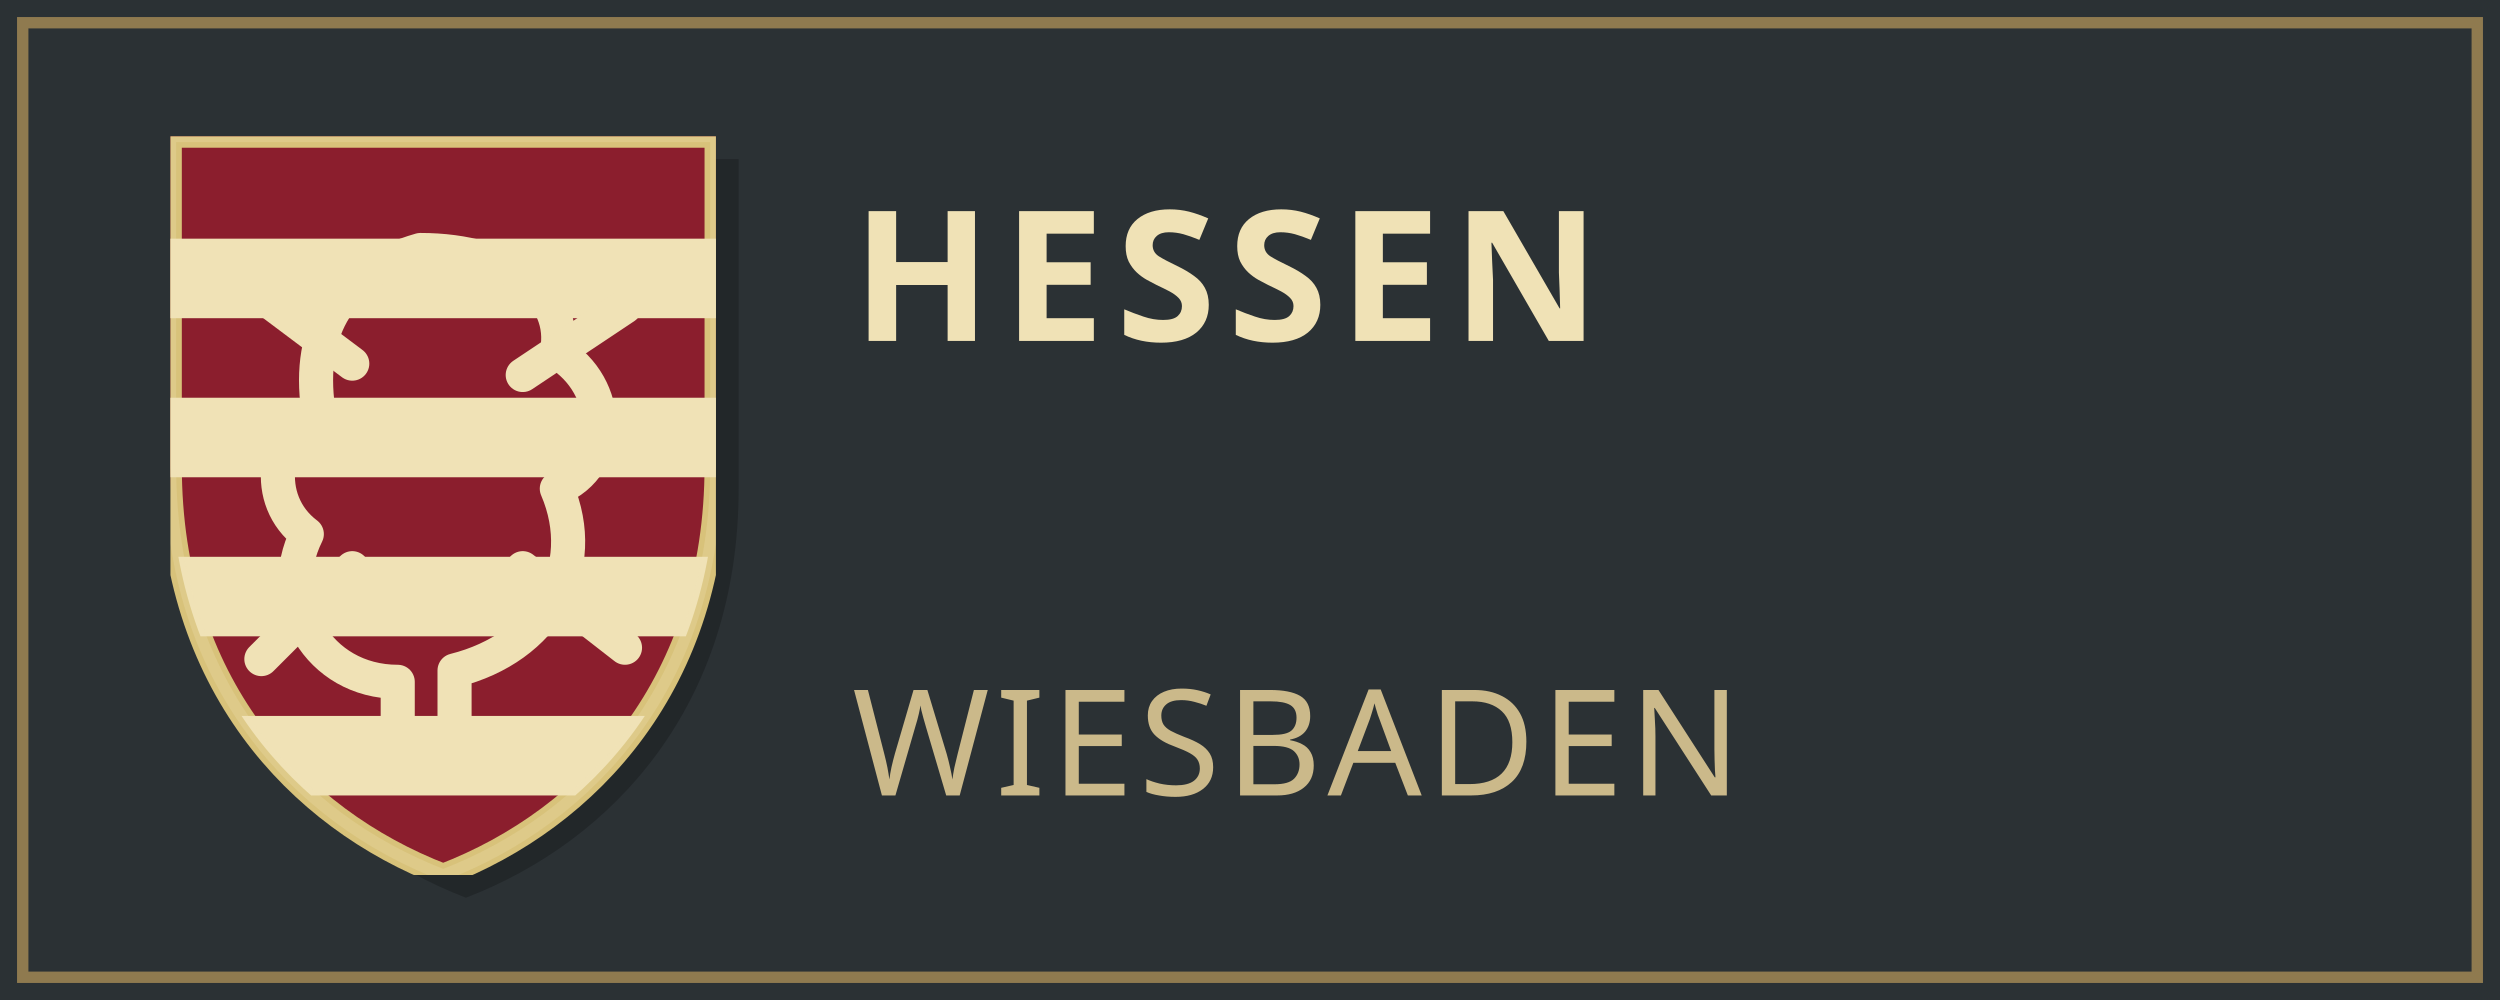
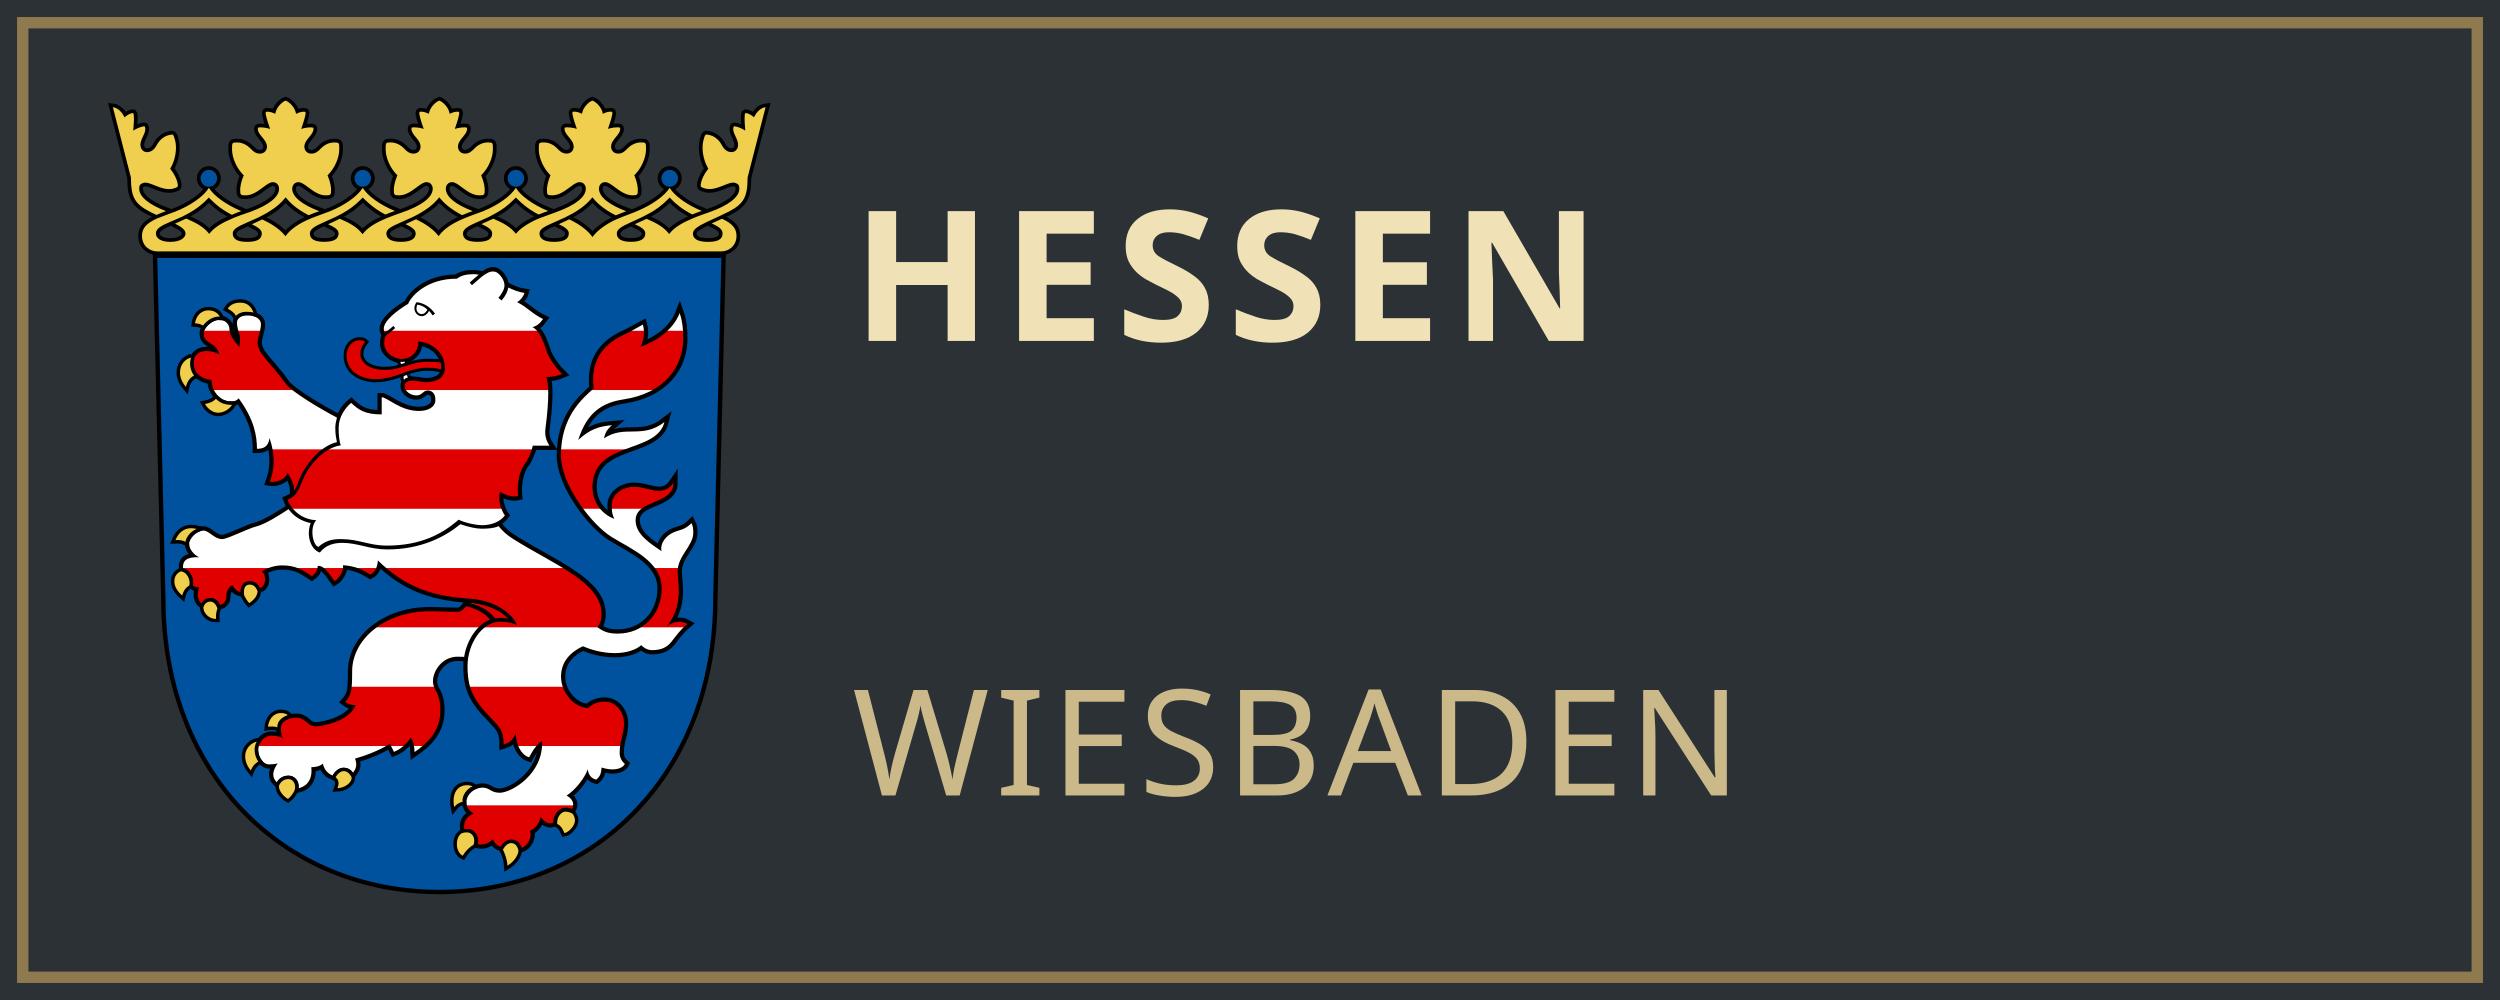
- <svg xmlns="http://www.w3.org/2000/svg" width="220" height="88" viewBox="0 0 220 88">
+ <svg xmlns="http://www.w3.org/2000/svg" xmlns:xlink="http://www.w3.org/1999/xlink" width="220" height="88" viewBox="0 0 220 88">
  <defs>
-     <symbol id="shield-base" viewBox="0 0 48 65">
-       <path d="M0 0 H48 V29                C48 48 37 60 24 65                C11 60 0 48 0 29 Z" />
+     <symbol id="shield-base" viewBox="0 0 60 550">
+       <pattern id="a" height="76.78" patternTransform="translate(10 151.5)" patternUnits="userSpaceOnUse" width="360">
+         <path d="m.01 0h359.99l-.01 38.39h-359.99z" fill="#e10000" />
+         <path d="m.01 38.39h359.99l-.01 38.39h-359.99z" fill="#fff" />
+       </pattern>
+       <use stroke="#000" stroke-width="4.8" xlink:href="#e" />
+       <g fill="#00529f">
+         <use stroke="#000" stroke-width="5.7" xlink:href="#b" />
+         <path id="b" d="m37.1 324.75c0 113.18 77.84 188.5 177.18 188.5 99.3 0 177.16-75.32 177.16-188.5l5.33-220.36h-365.01z" fill="#00529f" />
+         <path d="m331.05 290.79l-6.55-3.84c-13.73-8.45-34.11-35.34-34.11-55.12 0-1.19.05-2.37.11-3.51h-13.59c-.98 3.4-2.73 7.61-5.47 11.24-1.6 2.11-3.65 7.54-3.65 14.72 0 1.16.07 2.35.18 3.59l.22 2.39-2.31.52c-3.35.74-7.02 0-10.07-1.31.07 3.67 1.77 7.71 3.11 9.47l1.24 1.64-1.21 1.67c-1.04 1.44-2.39 2.71-3.94 3.77 2.88 3.17 5.68 5.68 8.22 7.38 6.48 4.27 13.4 8.23 20.1 12.03 19.88 11.3 38.67 22 38.67 39.01 0 3.01-.59 5.61-1.66 7.72 2.69 1.6 5.39 2.26 9.46 2.26 14.93 0 25.78-11.15 25.78-26.51 0-13.14-12.46-20.24-24.53-27.12" />
+         <path d="m214.03 169.64c-.6-1.32-1.84-3.04-2.96-4.09-2.49-2.35-5.57-3.61-7.8-4.11-.4 2.08-1.36 4.4-3.08 6.4-.84 1-1.48 2.06-2.16 2.56 2.66-.63 5.55-1.11 8.55-1.11 2.5 0 5.18.14 7.45.35" />
+         <path d="m196.56 181.5c4.36 0 6.06.69 9.46.69 2.33 0 7.2-.13 8.78-3.53-2.92-.6-6.12-.9-9.55-.9-4.3 0-7.56.95-10.52 1.91.21.83.78 1.43 1.23 1.84.21 0 .41-.01.6-.01" />
+       </g>
+       <use stroke="#000" stroke-width="5.5" xlink:href="#c" />
+       <use stroke="#000" stroke-width="4" xlink:href="#f" />
+       <path id="c" d="m199.47 137.12c0 1.75 1.24 3.63 3.48 3.63 1.73 0 3.21-1.91 3.57-2.91-1.23-1.34-3.85-2.94-6.39-3.19-.46.59-.66 1.66-.66 2.47zm83.44 77.94c2.66-20.49 2.07-29.99.56-33.51 3.9-.22 7.21-.76 10.23-2.08-3.36-3.27-8.75-10.06-10.47-16.02-1.42-4.91-4.69-12.71-8.72-14.22 2.67-.85 4.58-2.03 6.89-5.31-6.89-3.26-9.86-7.4-16.79-10.92 2.19-1.28 4.11-3.57 4.75-5.96-3.6-.48-7.04-1.85-10.45-3.52-.55 2.7-1.51 5.18-4.41 8.4l-1.99-1.69c1.81-2.09 3.92-5.37 3.92-8.01 0-3.66-2.96-7.26-4.99-8.44-2.21-1.27-4.19-1.07-8.82 2.08-1.55 1.11-5.16 4.41-7.23 6.19l-1.45-1.73c2.02-1.95 4.59-4.01 5.84-5.07-1.36-.27-2.45-.33-3.32-.33-3.9 0-7.71.52-10.76 2.89-19.47 0-29.5 11.07-31.61 16.31-7.48 4.4-15.75 11.12-15.75 15.95 0 1.27.18 2.08.46 2.64 2.01-1.03 3.96-2.74 5.71-4.3l1.19 1.33c-1.49 1.52-4.59 3.95-5.89 4.79-.97 1.28-1.21 3.39-1.21 5.21 0 5.38 5.58 10 11.37 10 8.25 0 11.17-7.64 10.69-11.16 4.48-.36 17.21 4.16 17.21 17.21 0 8.14-8.93 9-12.05 9-3.14 0-5.46-.97-8.91-.97-3.47 0-5.06 1.23-5.06 3.56 0 3.15 3.65 5.99 7.61 5.99 3.89 0 4.18-3.21 7.3-3.21 1.83 0 4.96.96 4.96 6.06 0 5.06-5.31 7.2-10.59 7.2-12.2 0-20.59-8.89-24.14-8.89v11.12c-11.3 0-15.06-3.15-19.75-7.46-3.87 3.15-8.12 9.21-8.12 16.08 0 4.76.4 8.68 1.36 11.4-9.66 1.37-19.61 10.79-24.35 21.81-3.03 7.02-3.85 10.75-10.06 13.4 3.48 8.59 11.21 12.95 18.53 13.23-4.61 5.24-1.92 16.73 1.49 17.23 4.47-4.1 9.23-5.02 14.38-5.02 11.87 0 18.28 4.22 29.79 4.22 21.91 0 35.88-7.45 46.47-16.76 4.82 2.31 11.87 3.56 15.16 3.56 6.46 0 11.99-2.45 14.8-6.34-2.22-2.94-4.95-10.16-3.02-15.43 2.67 2.17 7.66 3.77 11.51 2.93-.83-8.95 1.42-16.8 4.02-20.24 2.96-3.94 4.84-9 5.53-12.38h10.79c-1.57-2.4-3.24-6.04-2.61-10.82zm-72.97-73.38s-1.14-1.93-2.33-3.05c-.52 1.41-2.57 3.47-4.63 3.47-2.98 0-4.86-2.7-4.86-5.14 0-1.13.56-2.92 1.44-3.92 3.55.32 8.29 2.29 11.93 7.41-.01-.02-1.55 1.23-1.55 1.23zm151.54 201.07c11.1-13.7 6.99-28.64 6.99-35.51 0-10.05 10.12-16.61 10.12-24.9 0-2.29-.07-4.25-1.16-6.34-4.62 4.58-7.42 4.17-11.52 5.93-4.65 2-8.99 6.81-7.86 12.23-6.53-4.61-16.78-10.5-16.78-19.99 0-13.61 24.51-9.85 24.51-24.33-2.44 3.62-5.41 5.28-9.69 5.28-4.24 0-9.88-2.61-15.51-2.61-10.5 0-14.77 7.42-14.77 11.09 0 3.68.06 6.63 1.76 9.65-7.89-2.87-14.21-10.49-14.21-20.61 0-30.08 41.43-21.21 46.58-42.04-14.63 11.28-25.52 1.47-39.11 10.54.68-3.54 1.99-5.83 5.15-8.49-8.52.68-14.35 2.66-21.82 9.51 5.67-17.86 15.5-24.15 29.47-26.26 26.16-3.95 38.45-20.87 38.45-39.25 0-6.89-.59-11.58-2.3-16.55-4.19 10.87-15.25 18.4-25.37 21.76 1.83-3.5 3.15-8.47 1.57-14.37-2.1 1.06-7.1 4.16-10 5.5-6.13 2.87-25.11 10.48-21.82 35.86-7.86 6.89-21.21 18.67-21.21 43.32 0 18.88 19.78 44.74 32.81 52.78 13.05 8.05 32.38 15.83 32.38 33.29 0 16.97-12.14 29.24-28.45 29.24-5.47 0-9.08-1.01-13.14-4.21 1.76-1.88 2.67-4.87 2.67-8.48 0-20.71-31.05-31.97-57.56-48.79-3.51-2.22-6.11-4.52-9.1-8.08-2.45 1.39-7.15 1.69-10.94 1.69-3.3 0-8.47-1.07-13.73-2.92-9.98 8.18-25.44 16.33-47.33 16.33-11.53 0-18.92-4.26-29.14-4.26-5.14 0-10.77 1.35-14.45 6.27-5.92-1.87-9.02-11.23-5.92-19.04-5.42-1.2-10.35-3.64-14.36-9.02-5.94 3.87-14.83 9.61-20.66 11.11-5.82 1.47-18.84 8.24-22.24 8.24-5.25 0-8.42-5.5-12.15-5.5-4.44 0-9.22 5.3-9.22 8.5 0 3.81 3.24 7.3 6.42 8.74-8.14-.27-10.76 2.19-10.42 7.18 4.59.74 7.48 6.93 6.35 10.71.35.96 2.13 1.93 4.02 1.38-.59 2.47-1.99 7.7 1.75 10.76 1.45-2.74 3.37-3.67 6.14-3.67 2.75 0 5.13 2.63 5.79 4.52 1.81-.41 3.84-2.16 3.84-4.58 0-4.82 2.42-8.04 4.47-8.16.66 2.95 3.21 3.91 5.31 4.58-.34-5.25 3.17-6.92 5.47-6.92 3.64 0 5.21 1.58 6.59 4.25 2.12-.8 3.44-3.13 3.34-5.76-.09-2.63-.51-3.72-1.93-4.98 1.11-1.26 6.73-4.03 12.94-4.03 9.22 0 13.4 3.13 19.34 6.97 1.83-1.26 3.55-3.39 3.77-6.61 4.04-.45 7.05 4.54 10.88 9.79 2.36-1.32 6.05-6.06 5.47-10.28 8.18.62 12.53 2.87 17.7 6.07 3.42-1.67 4.64-5.64 4.83-9.17 18.58 18.18 36.64 23.29 60.1 24.85 17.89 1.19 28.29 11.72 29.83 16.99-2.79-1.45-6.29-2.2-10.76-2.2-11.72 0-21.15 14.35-21.15 28.77 0 10.2 1.63 18.96 11.61 29.74 9.31 9.97 11.76 11.2 11.76 20.97 5.11-1.48 6.49-4 7.87-7.35.07 7.54 3.49 14.05 8.61 15.67 2.77-5.28 5.12-8.48 8.41-10.58.94 21.45-19.94 33.49-27.37 33.49-5.97 0-6.39-3.33-11.22-3.33-4.76 0-10.35 3.96-10.35 9.51 0 3.46 2.18 5.85 4.53 7.23-5.7 3.01-6.39 6.06-5.97 10.27 7.12-1.44 10.04 5.24 8.73 9.59 4.4.94 7.61-1.12 9.88-3.16.7 2.16 2.72 4.22 5.14 4.87 1.52-2.64 3.89-4.56 6.8-4.56 2.93 0 5.36 1.13 6.59 5.2 3.3-.72 7.23-6.82 5.3-11.03 3.36-.91 6.71-5.7 6.87-9.01 2.24 2.93 5.19 5.2 8.35 3.76-.32-5.63 4.42-9.7 7.58-9.7 1.84 0 3.35.26 4.53.87.41-.74.74-1.78.74-2.91 0-2.67-2.25-4.68-4.26-5.77 6.08-3.9 11.9-11.83 13.63-16.97.48 3.33 2.19 5.94 5.54 6.64 2.3-1.94 3.12-3.54 3.47-7.82 6.31 2.05 12.79 1.64 15.04-2.29-1.68-1.43-3.37-3.88-3.37-7.1 0-8.32 2.8-11.62 2.8-19.19 0-7.75-5.49-14.07-12.45-14.07-4.59 0-8.55 1.81-10.57 4.11-8.73 0-17.72-9.63-17.72-20.2 0-10.07 6.41-16.07 14.11-19.74 4.74 2.07 12.44 4.44 20.54 4.44 8.08 0 14.31-2.37 17.24-5.15 1.12 1.16 3.58 3.23 6.97 3.23 5.87 0 9.61-1.71 12.55-5.37 2.9-3.66 5.22-7.28 10.36-11.61-4.04-2.3-9.1-1.62-13.28 1.55m-129.74-13c-1.72 1.97-3.64 3.64-5.41 3.64-7.13 0-11.82-.37-18.37-.37-28.85 0-50.12 18.11-50.12 38.84 0 12.67-.54 15.46-4.48 19.79 1.73 1.36 4.4 2.23 6.67 2.14-3.83 10.35-21.39 13.71-25.64 13.71-5.96 0-6.12-5.59-12.85-5.59-4.37 0-9.88 2.01-9.88 7.04 0 2.29.54 4.8 1.41 6.22-2.44-1.35-5.18-1.67-7.47-1.67-4.04 0-8.54 3.75-8.54 8.9 0 4.79 3.12 9.7 6.9 9.7 2.2 0 3.93-.17 5.74-.65-3.39 4.64-4.12 8.88-.53 12.33.69-1.69 3.06-4.37 7.69-4.37 3.45 0 7.17 3.27 6.31 8.15 3.8-.92 9.27-4.04 8.24-13.62 2.98 0 6.14-.87 7.45-2.35.7 3.14 2.59 6.25 6.35 7.7 1.02-1.92 3.74-4.97 6.95-4.97 3.53 0 5.19 1.58 6.21 3.23 1.84-2.53 2.92-4.67 1.37-9.22 5.19-1.33 16.46-5.45 22.5-9.62l2.66 5.29c4.32-1.68 8.46-5.44 10.82-9.13 2.12 2.88 2.29 5.68 2.5 9.27 8.41-5.84 16.71-13.43 16.71-27 0-12.38-4.8-12.26-4.8-18.96 0-6.66 6.07-15.76 15.86-15.76 2.19 0 3.18.03 4.34.11 1.63-10.96 8.72-21.19 16.78-24.13-3.25-4.03-8.73-6.97-15.37-8.65m-106.77-84.92c4.76-9.36 13.34-18.95 23.02-21.25-.52-2.71-1.05-4.66-1.05-9.41 0-1.84.55-4.79 1.06-6.48-11.4-5.93-29.74-17.02-33.2-21.95-9.87-14.01-18.25-19.24-18.14-26.87.04-3.16 2.15-7.64 2.15-11.62s-4.88-5.76-7.97-5.76c-3.58 0-7.33 1.11-7.51 4.42-.16 3.32 1.16 6.27 1.63 7.98.61 2.29.32 5.53-.07 8.07-3.26-3.55-6.43-7.67-6.43-11.3 0-3.72-3.23-6.43-6.96-6.26-3.74.18-9.69 4.67-9.69 9.02 0 3.8 2.83 5.28 5.43 6.95 1.69 1.12 3.55 2.46 4.63 6.44-2.84-1.61-5.01-2.16-8.43-2.16s-8.13 1.62-8.13 7.58c0 7.48 5.5 10.36 11.67 11.19-.47 5.48 4.34 13.94 12.86 13.94 1.86 0 3.72-.93 4.55-2.16 10.26 13.96 11.81 24.49 11.86 32.7 3.89 0 7.38-1.02 8.14-6.96 3.8 11.08 3.25 19.86.23 28.23 4.08.67 10-1.28 11.48-5.76 3.79 6.35 4.1 8.4 4.21 11.54 2.47-3.38 2.21-5.31 4.66-10.12m133.86 93.14c-5.54-6.51-17.07-10.08-25.36-10.38-.03 0 .03-.06-.08.06 9.92 2.43 14.07 6.21 16.83 9.96 3.95-.61 7.31-.23 8.61.36" fill="url(#a)" />
+       <use fill="#efcf4d" stroke="#000" stroke-width="4.5" xlink:href="#d" />
+       <path id="d" d="m85.5 133.34c-4.31 0-6.77 1.71-8.13 3.88 2.76 1.54 4.21 2.76 5.34 4.62 1.82-1.86 4.28-2.59 6.5-2.59 1.93 0 3.41.08 4.81.5-1.51-4.01-4.09-6.41-8.53-6.41zm-20.81 5c-4.94 0-8.01 4.24-8.5 8.35 2.3.11 3.72.59 5.16 1.47 1.87-2.53 5.99-6.11 10.91-5.82-1.73-2.85-4.27-4-7.56-4zm-11.09 30.57c-3.77.76-7.13 4.55-7.13 9.65 0 4.1 2.2 7.32 3.81 9.25.92-3.91 3.2-6.32 5.28-7.28-2-2.71-3.39-6.84-1.97-11.62zm16.09 26.71c-1.76 1.5-2.71 2.43-7.06 3.32.94 1.72 4.16 5.62 8.41 5.62 3.24 0 6.9-1.71 9.13-5.09-5.66.06-8.35-1.95-10.47-3.85zm-16 83.66c-5.26 0-8.43 3.6-10.16 7.66 2.87-.14 4.92.29 6.5 1.12.29-2.45 2.63-6.32 7.16-8.34-.77-.18-2-.44-3.5-.44zm-6.56 27.91c-2.91 1.06-4.31 3.7-4.31 6.4 0 3.66 2.04 6.55 5.09 9.22.97-3.93 3.18-5.65 4.53-6.43.96-2.8-.81-8.51-5.31-9.19zm44.47 8.59c-4.15 0-3.82 4.22-3.69 6.66.51 1.52 1.99 3.77 3.34 5.31 4.23-2.99 4.87-4.75 5.47-7.37-.94-3.04-2.69-4.6-5.13-4.6zm-25.56 11c-3.02 0-4.01 2.57-4.38 3.44-.43 3.78 3.69 7.92 8.13 7.72-.22-2.37.22-4.97.91-6.75-.88-2.63-2.49-4.41-4.66-4.41zm45.75 72.1c-5.19 0-7.99 4.53-8.37 8.9 1.54-.27 4.41-.34 6 .34-.02-4.04 2.86-6.45 6.78-7.96-.74-.59-2.04-1.28-4.41-1.28zm-15.66 18.53c-2.87.5-7.47 3.79-7.47 9.37 0 4.11 1.85 7.12 3.63 9.28 1.36-3.43 3.19-4.66 4.81-5.84-2.66-3.75-3.13-9.47-.97-12.81zm56.32 19.03c-3.21 0-5.27 3.93-5.28 3.9 1.75 1.76 2.58 3.36 1.22 7.16 4.58-.13 9.56-3.58 9.09-7.16 0 0-1.79-3.9-5.03-3.9zm-35.97 5.18c-3.74 0-5.61 3.08-6 4.5-.07 3.4 3.27 6.91 5.87 8.32 1.97-1.42 3.59-4.1 4.25-5.53 1-2.58.09-7.29-4.12-7.29zm115.75 3.97c-6.87 0-9.88 6.07-8.34 14.1 1.74-2.15 3.53-2.92 5.4-3.38-.47-3.78 2.65-8.48 6.5-10-.69-.42-2.15-.72-3.56-.72zm63.44 17.07c-1.9 0-5.53 2.9-5.13 7.96 1.58.74 3 1.91 4.72 5.94 2.46-.41 6.78-4.48 6.78-8.28 0-.8-.33-2.72-1.47-4.16-1.26-.98-3.43-1.46-4.9-1.46zm-63.82 13.43c-.86 0-2.07.17-3.28.63-1.63 1.32-2.94 3.16-2.94 7.28 0 3.26 1.74 6.28 3.76 7.19 2.68-4.26 5.54-6.26 7-7.03 1.38-3.85-.28-8.07-4.54-8.07zm29 6.94c-2.21 0-3.89 1.55-5.43 4.19 1.66 3.55 2.81 7.08 2.97 10.4 3.98-2.48 6.38-5.82 7.09-9.24-.24-2.5-1.7-5.35-4.63-5.35z" fill="#efcf4d" />
+       <g id="e">
+         <path d="m418.47 12.28l-.6 1.12-.97-.78c-1.21-.95-2.63-1.63-3.22-1.77-.99-.26-1.29-.24-1.4-.15-.87.75-.36 7.16-.19 9.26l.15 2.04-1.75-1.01c-1.05-.62-2.8-1.25-3.95-1.55-1.25-.35-1.57-.23-1.67-.18-.04.03-.16.17-.32.77-.45 1.78.43 3.68 1.36 5.7 1.05 2.21 2.12 4.48 1.51 6.88-.54 2.07-2.49 3.94-5.57 3.13-2.77-.74-4-2.91-4.98-4.67l-.28-.49c-1.16-2.01-3.67-4.68-7-5.58-1.24-.33-2.49-.62-2.97-.34-.57.32-1.03 1.98-1.49 3.78-1.31 5.16-.13 12.38 2.83 17.57l.38.65-.46.58c-2.29 2.94-3.69 6.24-4.07 7.75-.87 3.35-.67 3.65 2.53 4.51 4.11 1.1 8.6-.71 12.16-2.14 2.87-1.16 5.13-2.06 6.95-1.58 2.72.72 2.94 2.1 2.94 3.83 0 5.39-6.87 10.75-19.34 15.18-.32.14-5.45 1.76-10.5 3.87-6.97 2.89-11.9 5.89-14.74 9.29l-.81.98-.83-.98c-2.67-3.24-6.94-6.01-13.75-8.86-1.88.89-4.02 1.86-7.63 3.48 4.24 1.96 6.76 3.56 6.76 5.98 0 3.6-3.11 5.41-9.24 5.41s-9.21-1.81-9.21-5.41c0-2.82 3.55-4.66 8.58-6.98 0 0 6.16-2.75 8.08-3.74 1.91-.99 5.35-2.82 5.35-2.82 3.08-1.78 6.87-4.23 11.46-8.93l.77-.79.74.8c4.31 4.51 8.21 7.03 11.49 8.91l2.4 1.26c2.64-1.12 4.59-1.76 6.1-2.26-9.61-3.98-17.68-9.79-20.77-14.97-3.22 5.23-11.48 11.13-21.21 15.13-2.46 1.15-8.32 3.11-12.88 5.11-6.1 2.63-11.98 6.74-15.01 10.55l-.84 1.04-.82-1.06c-3.05-3.85-7.87-7.35-14.25-10.39-1.69.83-3.48 1.7-6.73 3.14 4 1.93 6.49 3.59 6.49 5.99 0 3.62-3.2 5.45-9.48 5.45-6.3 0-9.5-1.83-9.5-5.45 0-2.9 3.53-4.58 9.29-7.1 0 0 5.44-2.37 7.35-3.29 1.91-.93 5.38-2.85 5.38-2.85 3.07-1.78 7.61-4.66 11.41-9.17l.8-.96.81.96c3.79 4.51 8.36 7.4 11.43 9.17l2.92 1.53c2.97-1.28 5.12-2.03 6.79-2.63-11.44-4.31-17.7-9.45-17.7-14.6 0-2.12 1.38-4.25 4.03-4.25 1.88 0 3.84 1.46 6.33 3.32 3.13 2.32 7 5.21 11.24 5.21 3.34 0 3.57-.26 3.57-3.71 0-1.55-.54-5.11-2.03-8.56l-.3-.68.52-.52c4.17-4.27 7.1-10.94 7.1-16.26 0-4.49 0-4.49-3.48-4.49-3.42 0-6.52 1.93-8.14 3.59l-.4.39c-1.37 1.44-3.11 3.24-5.97 3.24-3.17 0-4.61-2.32-4.61-4.48 0-2.46 1.6-4.4 3.15-6.27 1.41-1.69 2.73-3.32 2.73-5.14 0-.95 0-1.1-1.77-1.1-1.21 0-3.05.17-4.22.48l-1.94.52.66-1.93c.7-1.98 2.78-8.05 2.09-9.01-.06-.1-.36-.21-1.37-.21-.6 0-2.15.27-3.54.89l-1.16.5-.29-1.23c-.65-2.61-3.42-6.16-6.45-7.33-3.03 1.17-5.77 4.72-6.42 7.33l-.3 1.23-1.15-.5c-1.41-.62-2.95-.89-3.55-.89-1 0-1.31.11-1.37.21-.67.97 1.4 7.04 2.08 9.01l.67 1.93-1.93-.52c-1.2-.32-3.03-.48-4.23-.48-1.79 0-1.79.15-1.79 1.1 0 1.82 1.34 3.45 2.76 5.14 1.54 1.88 3.13 3.81 3.13 6.27 0 2.16-1.44 4.48-4.6 4.48-2.87 0-4.6-1.8-5.98-3.24l-.39-.39c-1.6-1.66-4.71-3.59-8.14-3.59-3.46 0-3.46 0-3.46 4.49 0 5.32 2.9 12 7.08 16.26l.51.52-.3.68c-1.48 3.45-2.03 7.01-2.03 8.56 0 3.45.23 3.71 3.58 3.71 4.25 0 8.12-2.89 11.23-5.21 2.49-1.87 4.45-3.32 6.33-3.32 2.66 0 4.03 2.13 4.03 4.25 0 5.3-6.62 10.59-18.68 14.96-2.05.82-7.1 2.53-11.26 4.14-5.02 1.95-11.61 5.8-14.48 9.14l-.81.96-.78-.96c-2.74-3.23-7.01-5.98-13.87-8.84-1.89.9-3.97 1.83-7.64 3.48 4.35 1.99 6.93 3.59 6.93 6.05 0 3.71-2.99 5.44-9.44 5.44s-9.46-1.73-9.46-5.44c0-2.95 3.62-4.8 8.74-7.11 0 0 5.85-2.51 8.09-3.61 2.25-1.1 5.17-2.82 5.17-2.82 3.11-1.78 6.88-4.23 11.48-8.93l.75-.76.75.76c3.92 3.89 7.37 6.56 11.5 8.93l2.49 1.33c2.67-1.15 4.62-1.76 6.14-2.29-9.67-3.96-17.78-9.8-20.89-15-3.24 5.27-11.44 11.17-21.09 15.09-.98.45-7.97 2.78-13.01 4.95-6.98 2.97-12.12 6.4-15.03 10.15l-.81 1.05-.84-1c-3.07-3.65-7.74-6.97-13.83-9.89-1.65.82-3.53 1.71-6.76 3.14 4.03 1.93 6.55 3.62 6.55 6.02 0 2.48-1.64 5.45-9.49 5.45-7.84 0-9.48-2.98-9.48-5.45 0-2.9 3.52-4.58 9.26-7.1 0 0 5.23-2.3 7.68-3.43 2.45-1.14 5.07-2.71 5.07-2.71 3.08-1.78 7.61-4.66 11.41-9.17l.82-.96.8.96c3.8 4.51 8.33 7.4 11.42 9.17l2.55 1.42c2.98-1.28 5.21-2.06 6.85-2.63-11.24-4.29-17.4-9.37-17.4-14.48 0-2.12 1.4-4.25 4.06-4.25 1.88 0 3.84 1.46 6.33 3.32 3.11 2.32 6.98 5.21 11.22 5.21 3.34 0 3.57-.26 3.57-3.71 0-1.55-.53-5.11-2.02-8.56l-.28-.68.5-.52c4.18-4.27 7.09-10.94 7.09-16.26 0-4.49 0-4.49-3.46-4.49-3.43 0-6.55 1.93-8.16 3.59l-.38.39c-1.39 1.44-3.12 3.24-6 3.24-3.15 0-4.59-2.32-4.59-4.48 0-2.46 1.6-4.4 3.14-6.27 1.41-1.69 2.73-3.32 2.73-5.14 0-.95 0-1.1-1.77-1.1-1.19 0-3.02.17-4.21.48l-1.94.52.66-1.93c.67-1.98 2.75-8.05 2.08-9.01-.06-.1-.35-.21-1.36-.21-.62 0-2.14.27-3.56.89l-1.13.5-.31-1.23c-.65-2.61-3.41-6.16-6.43-7.33-3.02 1.17-5.79 4.72-6.44 7.33l-.31 1.23-1.14-.5c-1.4-.62-2.95-.89-3.56-.89-1 0-1.3.11-1.35.21-.68.97 1.39 7.04 2.08 9.01l.67 1.93-1.95-.52c-1.18-.32-3.02-.48-4.21-.48-1.78 0-1.78.15-1.78 1.1 0 1.82 1.33 3.45 2.72 5.14 1.56 1.88 3.15 3.81 3.15 6.27 0 2.16-1.43 4.48-4.59 4.48-2.89 0-4.6-1.8-6.01-3.24l-.36-.39c-1.63-1.66-4.74-3.59-8.14-3.59-3.48 0-3.48 0-3.48 4.49 0 5.32 2.92 12 7.08 16.26l.52.52-.29.68c-1.48 3.45-2.03 7.01-2.03 8.56 0 3.45.24 3.71 3.57 3.71 4.25 0 8.1-2.89 11.23-5.21 2.49-1.87 4.47-3.32 6.35-3.32 2.64 0 4.03 2.13 4.03 4.25 0 5.58-7.32 11.13-20.6 15.63 0 0-5.95 2.04-9.34 3.47-6.79 2.84-11.79 5.89-14.64 9.33l-.83.99-.81-.99c-2.68-3.31-7.01-6.1-13.93-9-1.8.9-3.72 1.85-7.51 3.54 4.24 1.96 6.75 3.57 6.75 5.96 0 3.65-3.05 5.42-9.3 5.42-6.26 0-9.29-1.77-9.29-5.42 0-2.94 3.56-4.77 8.58-7.03 0 0 5.74-2.53 8.26-3.73 2.51-1.22 5.17-2.78 5.17-2.78 3.09-1.78 6.88-4.23 11.46-8.93l.77-.76.74.76c3.93 3.89 7.37 6.56 11.48 8.93l2.37 1.33c2.65-1.12 4.66-1.79 6.21-2.32-9.66-3.97-17.73-9.79-20.82-14.98-3.27 5.32-11.5 11.22-21.19 15.15-3.16 1.31-6.61 2.29-13.07 4.95-6.49 2.69-12.02 6.4-14.93 10.17l-.79 1.04-.86-.99c-2.98-3.54-7.78-6.86-14.17-9.86-1.66.81-3.51 1.68-6.73 3.13 3.93 1.9 6.41 3.55 6.41 5.93 0 3.71-2.99 5.44-9.4 5.44-6.39 0-9.39-1.73-9.39-5.44 0-2.84 3.46-4.54 9.18-7.05 0 0 5.71-2.46 7.33-3.24 1.63-.78 5.5-2.95 5.5-2.95 3.08-1.78 7.61-4.66 11.42-9.17l.8-.96.81.96c3.79 4.51 8.32 7.4 11.42 9.17l2.67 1.46c2.97-1.29 5.2-2.04 6.87-2.61-11.34-4.29-17.53-9.4-17.53-14.53 0-2.12 1.39-4.25 4.05-4.25 1.86 0 3.84 1.46 6.33 3.32 3.11 2.32 6.96 5.21 11.21 5.21 3.37 0 3.58-.26 3.58-3.71 0-1.55-.54-5.11-2.02-8.56l-.31-.68.53-.52c4.18-4.27 7.08-10.94 7.08-16.26 0-4.49 0-4.49-3.48-4.49-3.41 0-6.52 1.93-8.13 3.59l-.39.39c-1.39 1.44-3.11 3.24-5.98 3.24-3.17 0-4.6-2.32-4.6-4.48 0-2.46 1.6-4.4 3.14-6.27 1.39-1.69 2.74-3.32 2.74-5.14 0-.95 0-1.1-1.78-1.1-1.19 0-3.03.17-4.22.48l-1.93.52.65-1.93c.68-1.98 2.75-8.05 2.09-9.01-.06-.1-.35-.21-1.36-.21-.62 0-2.16.27-3.57.89l-1.12.5-.31-1.23c-.66-2.61-3.42-6.16-6.44-7.33-3.02 1.17-5.77 4.72-6.42 7.33l-.32 1.23-1.14-.5c-1.4-.62-2.94-.89-3.54-.89-1.02 0-1.32.11-1.4.21-.66.97 1.43 7.04 2.12 9.01l.66 1.93-1.93-.52c-1.2-.32-3.04-.48-4.23-.48-1.79 0-1.79.15-1.79 1.1 0 1.82 1.33 3.45 2.75 5.14 1.53 1.88 3.15 3.81 3.15 6.27 0 2.16-1.46 4.48-4.62 4.48-2.87 0-4.59-1.8-5.97-3.24l-.4-.39c-1.63-1.66-4.72-3.59-8.14-3.59-3.47 0-3.47 0-3.47 4.49 0 5.32 2.92 12 7.08 16.26l.53.52-.31.68c-1.48 3.45-2.03 7.01-2.03 8.56 0 3.45.24 3.71 3.58 3.71 4.24 0 8.11-2.89 11.22-5.21 2.49-1.87 4.46-3.32 6.34-3.32 2.64 0 4.03 2.13 4.03 4.25 0 5.3-6.59 10.57-18.66 14.96-2.04.8-4.21 1.32-9.66 3.45l-1.74.73c-6.97 2.91-11.53 5.8-14.35 9.1l-.81.95-.82-.96c-2.76-3.27-7.11-6.03-14.04-8.93-1.73.82-3.71 1.74-7.24 3.28 4.33 2.21 6.79 4.08 6.79 6.35 0 2.62-3.07 5.44-9.81 5.44-6.91 0-9.35-2.81-9.35-5.44 0-3.27 3.65-5.09 9.23-7.49 0 0 6.36-2.68 7.72-3.34 1.37-.66 5.06-2.71 5.06-2.71 3.26-1.88 7.15-4.39 11.45-8.91l.75-.8.78.79c4.59 4.7 8.37 7.15 11.46 8.93l2.68 1.46c2.67-1.14 4.56-1.86 6.11-2.4-9.62-4-17.75-9.85-20.98-15.03-3.24 5.44-11.95 11.58-22.2 15.54-.51.2-6.57 2.33-11.26 4.24-7.07 3.19-9.82 6.36-9.82 11.33 0 6.5 5.08 10 9.85 10h364.98c4.78 0 9.86-3.5 9.86-10 0-4.87-2.64-8.02-9.41-11.13-1.66.8-3.63 1.66-6.61 3.02 4.29 1.97 7.01 3.69 7.01 6.51 0 3.71-2.98 5.44-9.37 5.44-6.52 0-9.82-1.84-9.82-5.44 0-2.64 3.33-4.74 9.09-7.48 0 0 6.77-3.14 8.37-3.89 1.61-.76 5.85-2.84 5.85-2.84 9.57-4.95 12.05-9.44 12.05-21.8v-.14s10.98-42.93 11.66-45.57c-3.3.37-5.86 3.45-6.93 5.44m-398.38 47.35c0-1.73.22-3.11 2.93-3.83 1.82-.48 4.09.42 6.97 1.58 3.57 1.44 8.03 3.24 12.15 2.14 1.69-.45 2.52-.85 2.8-1.33.28-.46.19-1.39-.26-3.18-.38-1.5-1.79-4.81-4.08-7.75l-.47-.58.38-.65c2.99-5.19 4.15-12.41 2.85-17.57-.47-1.79-.94-3.45-1.51-3.78-.47-.29-1.73.01-2.98.34-3.3.89-5.82 3.56-6.99 5.58l-.26.49c-1 1.74-2.22 3.92-4.99 4.66-3.06.81-5.03-1.06-5.56-3.13-.61-2.4.46-4.67 1.48-6.88.96-2.02 1.84-3.92 1.38-5.7-.16-.61-.28-.75-.33-.77-.07-.05-.4-.17-1.68.18-1.15.3-2.86.92-3.95 1.55l-1.74 1.01.15-2.04c.19-2.11.7-8.51-.19-9.26-.09-.08-.41-.1-1.38.15-.58.14-2.01.82-3.21 1.77l-1 .78-.6-1.12c-1.06-1.99-3.63-5.06-6.94-5.44.67 2.64 11.69 45.57 11.69 45.57v.14c0 12.36 2.46 16.85 12.02 21.8l4.47 2.21c2.68-1.17 4.63-1.92 6.16-2.49-11.19-4.28-17.31-9.36-17.31-14.45" fill="#efcf4d" />
+         <path d="m363.34 47.41c-2.96 0-5.37 2.46-5.37 5.47 0 3.02 2.41 5.47 5.37 5.47s5.38-2.45 5.38-5.47c0-3.01-2.42-5.47-5.38-5.47zm-99.53 0c-2.96 0-5.37 2.46-5.37 5.47 0 3.02 2.41 5.47 5.37 5.47s5.38-2.45 5.38-5.47c0-3.01-2.42-5.47-5.38-5.47zm-99.06 0c-2.97 0-5.37 2.46-5.37 5.47 0 3.02 2.4 5.47 5.37 5.47 2.94 0 5.34-2.45 5.34-5.47 0-3.01-2.4-5.47-5.34-5.47zm-99.59 0c-2.95 0-5.38 2.46-5.38 5.47 0 3.02 2.43 5.47 5.38 5.47 2.96 0 5.34-2.45 5.34-5.47 0-3.01-2.38-5.47-5.34-5.47z" fill="#00529f" />
+       </g>
+       <g id="f">
+         <path d="m194 181.78c-.41-.65-.66-1.08-.82-1.65 0-.01-1.88.71-1.88.69-.14.6-.31 1.33.08 2.51.58-.86 1.34-1.28 2.62-1.55zm-4.41-8.78s2.23-.57 2.23-.59c.04-.21.05-.7.05-.99-1.05.33-2.02.3-2.89.26.14.45.43 1.1.61 1.32z" fill="#fff" />
+         <path d="m206.54 171.6c-5.91 0-11.31 1.9-15.41 3.1-4.12 1.2-6.42 2.13-12.21 2.13-11.34 0-15.77-5.67-15.77-10.23 0-3 1.04-5.41 3.04-7.89-.94-.78-2.23-1.09-3.47-1.09-3.9 0-8.38 3.35-8.38 10.1 0 10.34 9.44 15.13 18.74 15.13 8.52 0 16.64-3.62 20.26-4.93 3.62-1.29 8.7-2.48 11.86-2.48 5.68 0 7.75.43 10.27 1.03.04-.27.1-.79.1-1.23 0-1.38-.19-2.31-.43-3.17-1.76-.26-3.82-.47-8.6-.47z" fill="#e10000" />
+       </g>
    </symbol>
-     <symbol id="hessen-shield" viewBox="0 0 48 65">
-       <use href="#shield-base" fill="#8B1E2D" stroke="#D8C27A" stroke-width="2" />
-       <g clip-path="url(#shieldClip)">
-         <rect x="0" y="9" width="48" height="7" fill="#F0E2B6" />
-         <rect x="0" y="23" width="48" height="7" fill="#F0E2B6" />
-         <rect x="0" y="37" width="48" height="7" fill="#F0E2B6" />
-         <rect x="0" y="51" width="48" height="7" fill="#F0E2B6" />
-         <path d="M22 10                  C15 12 12 17 13 24                  C9 26 8 32 12 35                  C9 41 13 48 20 48                  L20 56                  L25 56                  L25 47                  C33 45 37 38 34 31                  C39 29 39 22 34 19                  C35 14 30 10 22 10 Z" fill="none" stroke="#F0E2B6" stroke-width="3" stroke-linecap="round" stroke-linejoin="round" />
-         <path d="M16 20 L8 14                  M31 21 L40 15                  M16 38 L8 46                  M31 38 L40 45" fill="none" stroke="#F0E2B6" stroke-width="3" stroke-linecap="round" />
-       </g>
-       <use href="#shield-base" fill="none" stroke="#F0E2B6" stroke-width="1" opacity="0.25" />
-     </symbol>
-     <clipPath id="shieldClip">
-       <path d="M0 0 H48 V29                C48 48 37 60 24 65                C11 60 0 48 0 29 Z" />
-     </clipPath>
  </defs>
  <rect x="0" y="0" width="220" height="88" fill="#2B3134" />
  <rect x="2" y="2" width="216" height="84" rx="0" fill="#2B3134" stroke="#8F7A4F" stroke-width="1" />
-   <use href="#shield-base" x="17" y="14" width="48" height="65" fill="#111315" opacity="0.35" />
-   <use href="#hessen-shield" x="15" y="12" width="48" height="65" />
+   <use href="#shield-base" x="-94" y="10" fill="#111315" opacity="1" transform="scale(0.85)" />
  <text x="75" y="30" font-family="'D-DIN', 'DIN 1451', sans-serif" font-size="16" font-weight="700" letter-spacing="1" fill="#F0E2B6">
    HESSEN
  </text>
  <text x="75" y="50" font-family="'D-DIN', 'DIN 1451', sans-serif" font-size="16" font-weight="700" letter-spacing="1" fill="#F0E2B6">
    
  </text>
  <text x="75" y="70" font-family="'D-DIN', 'DIN 1451', sans-serif" font-size="13" font-weight="400" letter-spacing="0.5" fill="#CBB98A">
    WIESBADEN
  </text>
</svg>
